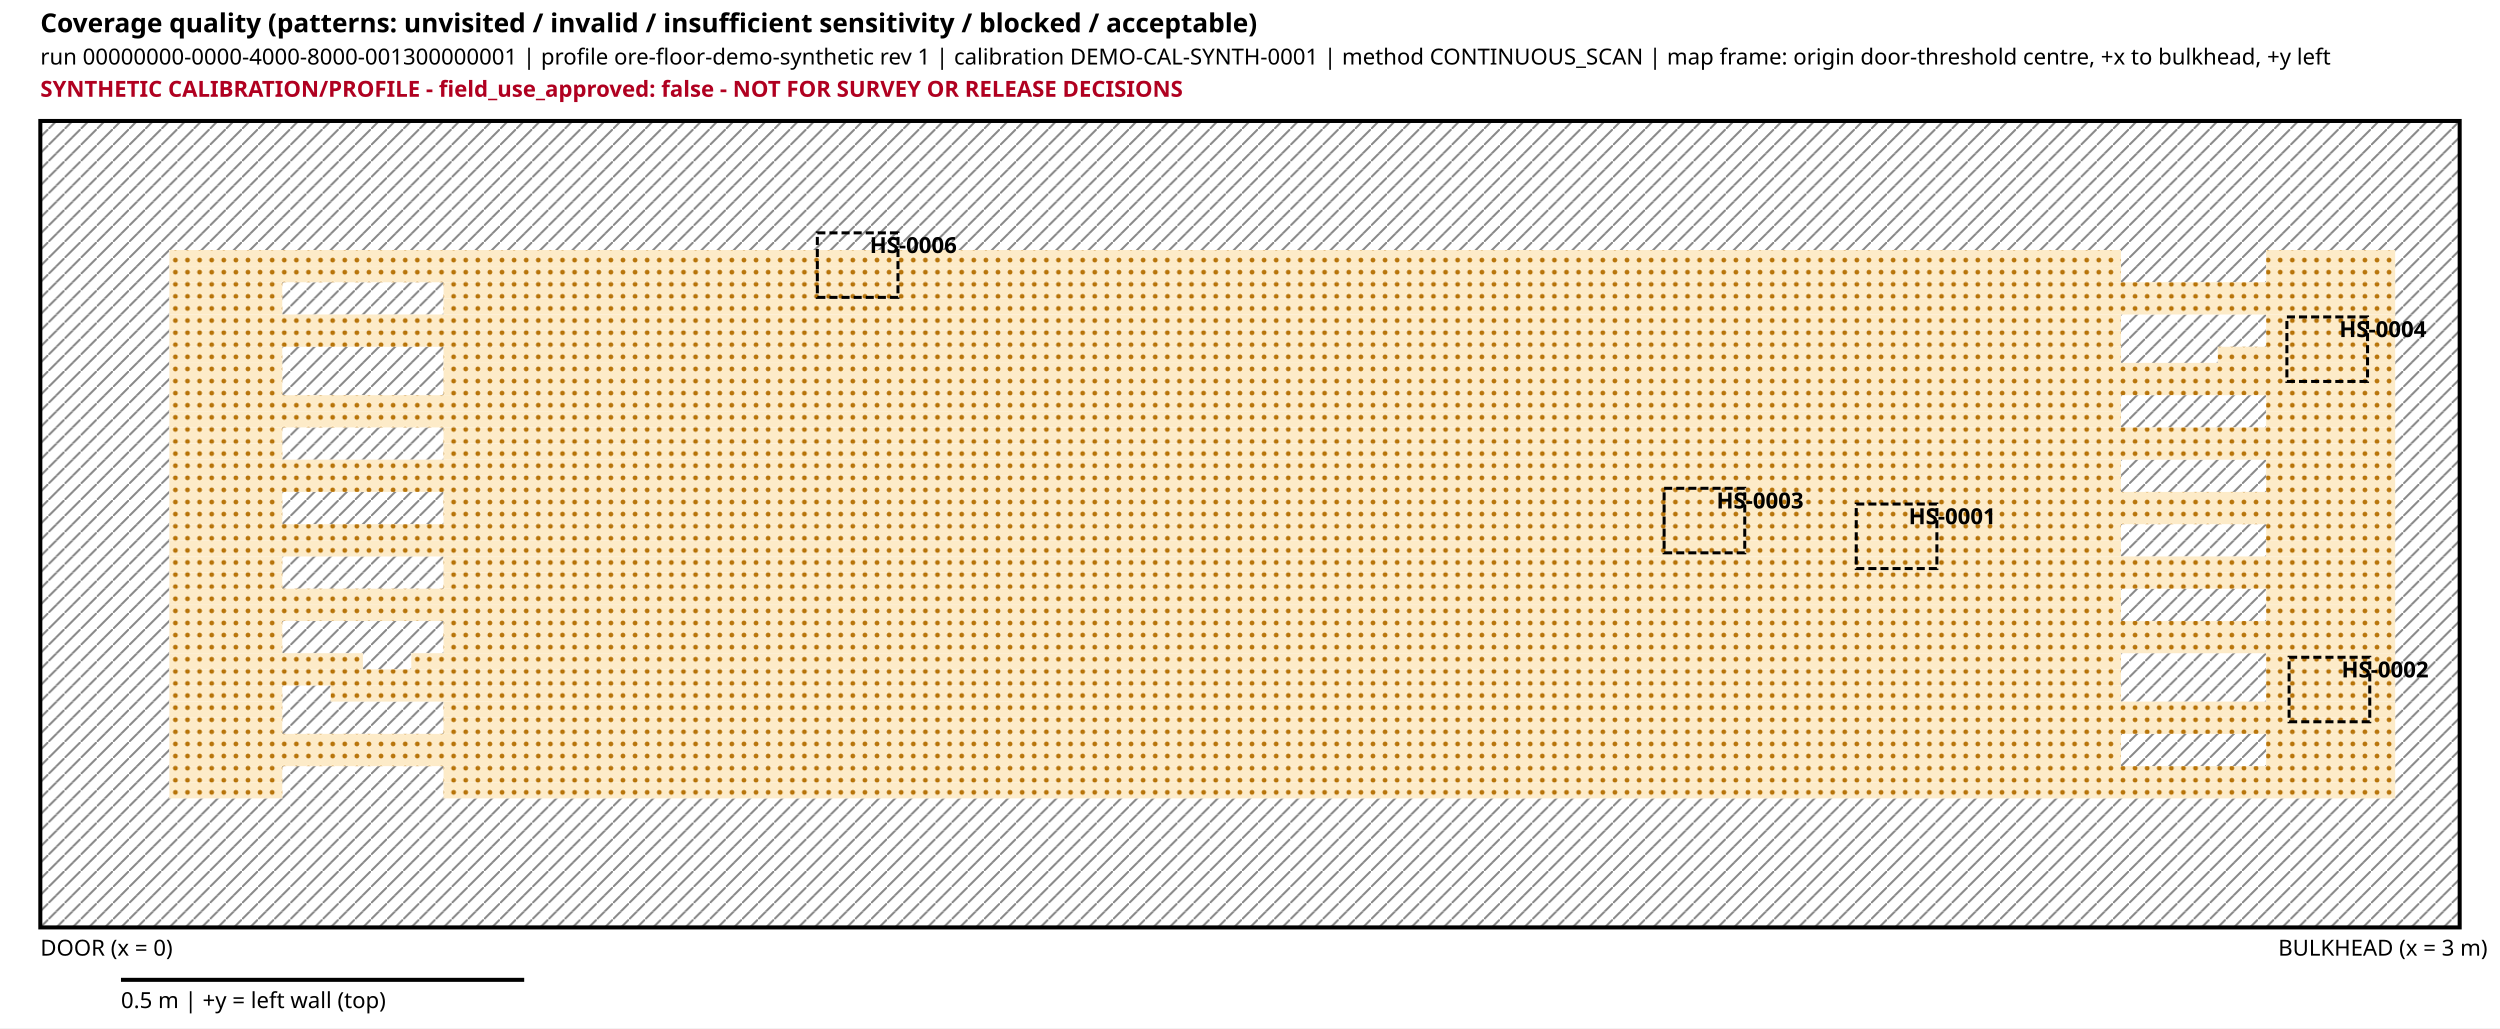
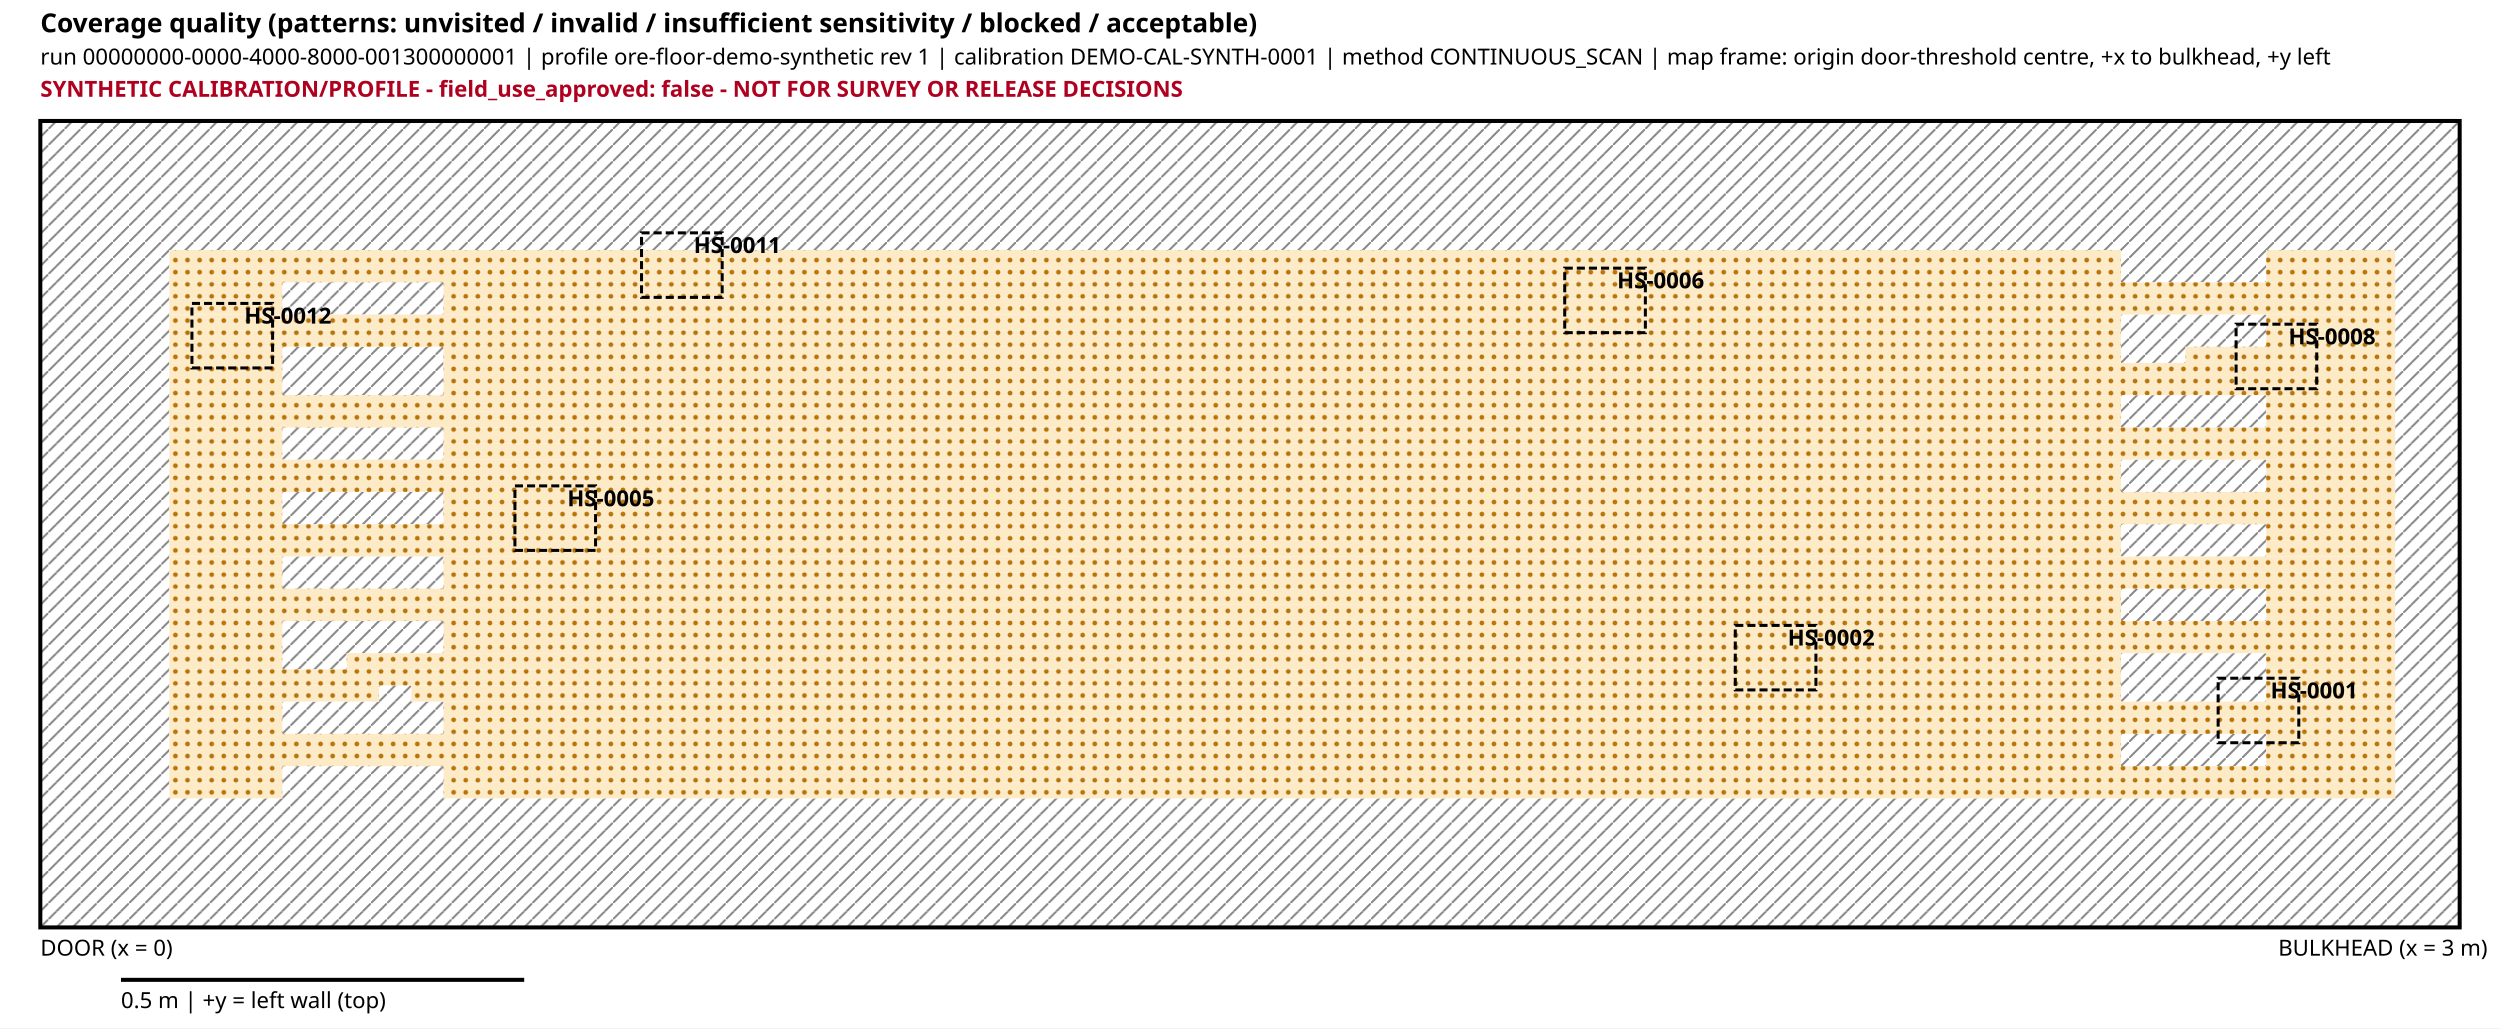
<svg xmlns="http://www.w3.org/2000/svg" width="1240" height="510" viewBox="0 0 1240 510" font-family="sans-serif" font-size="11">
  <defs>
    <pattern id="p-UNVISITED" width="8" height="8" patternUnits="userSpaceOnUse">
      <rect width="8" height="8" fill="#fff" />
      <path d="M0 8L8 0" stroke="#888" stroke-width="1" />
    </pattern>
    <pattern id="p-INVALID_DATA" width="8" height="8" patternUnits="userSpaceOnUse">
      <rect width="8" height="8" fill="#f6d5d5" />
      <path d="M0 0L8 8M0 8L8 0" stroke="#c83c3c" stroke-width="1" />
    </pattern>
    <pattern id="p-INSUFFICIENT_SENSITIVITY" width="6" height="6" patternUnits="userSpaceOnUse">
      <rect width="6" height="6" fill="#fdebc8" />
      <circle cx="3" cy="3" r="1.2" fill="#b9770e" />
    </pattern>
    <pattern id="p-BLOCKED" width="8" height="8" patternUnits="userSpaceOnUse">
      <rect width="8" height="8" fill="#e4dcf0" />
      <path d="M0 4H8" stroke="#785aa0" stroke-width="2" />
    </pattern>
    <pattern id="p-EXCLUDED" width="8" height="8" patternUnits="userSpaceOnUse">
      <rect width="8" height="8" fill="#5a5a5a" />
    </pattern>
    <pattern id="p-ACCEPTABLE" width="8" height="8" patternUnits="userSpaceOnUse">
      <rect width="8" height="8" fill="#2e8b57" />
    </pattern>
  </defs>
  <rect width="1240" height="510" fill="#fff" />
  <text x="20" y="16" font-size="13" font-weight="bold">Coverage quality (patterns: unvisited / invalid / insufficient sensitivity / blocked / acceptable)</text>
  <text x="20" y="32">run 00000000-0000-4000-8000-001300000001 | profile ore-floor-demo-synthetic rev 1 | calibration DEMO-CAL-SYNTH-0001 | method CONTINUOUS_SCAN | map frame: origin door-threshold centre, +x to bulkhead, +y left</text>
  <text x="20" y="48" fill="#b00020" font-weight="bold">SYNTHETIC CALIBRATION/PROFILE - field_use_approved: false - NOT FOR SURVEY OR RELEASE DECISIONS</text>
  <rect x="20.0" y="452.0" width="1200.0" height="8.0" fill="url(#p-UNVISITED)" />
  <rect x="20.0" y="444.0" width="1200.0" height="8.0" fill="url(#p-UNVISITED)" />
  <rect x="20.0" y="436.0" width="1200.0" height="8.0" fill="url(#p-UNVISITED)" />
  <rect x="20.0" y="428.0" width="1200.0" height="8.0" fill="url(#p-UNVISITED)" />
  <rect x="20.0" y="420.0" width="1200.0" height="8.0" fill="url(#p-UNVISITED)" />
  <rect x="20.0" y="412.0" width="1200.0" height="8.0" fill="url(#p-UNVISITED)" />
  <rect x="20.0" y="404.0" width="1200.0" height="8.0" fill="url(#p-UNVISITED)" />
  <rect x="20.0" y="396.0" width="1200.0" height="8.0" fill="url(#p-UNVISITED)" />
  <rect x="20.0" y="388.0" width="64.0" height="8.0" fill="url(#p-UNVISITED)" />
  <rect x="140.0" y="388.0" width="80.0" height="8.0" fill="url(#p-UNVISITED)" />
  <rect x="1188.0" y="388.0" width="32.0" height="8.0" fill="url(#p-UNVISITED)" />
  <rect x="20.0" y="380.0" width="64.0" height="8.0" fill="url(#p-UNVISITED)" />
  <rect x="140.0" y="380.0" width="80.0" height="8.0" fill="url(#p-UNVISITED)" />
  <rect x="1188.0" y="380.0" width="32.0" height="8.0" fill="url(#p-UNVISITED)" />
  <rect x="20.0" y="372.0" width="64.0" height="8.0" fill="url(#p-UNVISITED)" />
  <rect x="1052.0" y="372.0" width="72.0" height="8.0" fill="url(#p-UNVISITED)" />
  <rect x="1188.0" y="372.0" width="32.0" height="8.0" fill="url(#p-UNVISITED)" />
  <rect x="20.0" y="364.0" width="64.0" height="8.0" fill="url(#p-UNVISITED)" />
  <rect x="1052.0" y="364.0" width="72.0" height="8.0" fill="url(#p-UNVISITED)" />
  <rect x="1188.0" y="364.0" width="32.0" height="8.0" fill="url(#p-UNVISITED)" />
  <rect x="20.0" y="356.0" width="64.0" height="8.0" fill="url(#p-UNVISITED)" />
  <rect x="140.0" y="356.0" width="80.0" height="8.0" fill="url(#p-UNVISITED)" />
  <rect x="1188.0" y="356.0" width="32.0" height="8.0" fill="url(#p-UNVISITED)" />
  <rect x="20.0" y="348.0" width="64.0" height="8.0" fill="url(#p-UNVISITED)" />
  <rect x="140.0" y="348.0" width="80.0" height="8.0" fill="url(#p-UNVISITED)" />
  <rect x="1188.0" y="348.0" width="32.0" height="8.0" fill="url(#p-UNVISITED)" />
  <rect x="20.0" y="340.0" width="64.0" height="8.0" fill="url(#p-UNVISITED)" />
-   <rect x="140.0" y="340.0" width="24.0" height="8.0" fill="url(#p-UNVISITED)" />
+   <rect x="188.0" y="340.0" width="16.0" height="8.0" fill="url(#p-UNVISITED)" />
  <rect x="1052.0" y="340.0" width="72.0" height="8.0" fill="url(#p-UNVISITED)" />
  <rect x="1188.0" y="340.0" width="32.0" height="8.0" fill="url(#p-UNVISITED)" />
  <rect x="20.0" y="332.0" width="64.0" height="8.0" fill="url(#p-UNVISITED)" />
  <rect x="1052.0" y="332.0" width="72.0" height="8.0" fill="url(#p-UNVISITED)" />
  <rect x="1188.0" y="332.0" width="32.0" height="8.0" fill="url(#p-UNVISITED)" />
  <rect x="20.0" y="324.0" width="64.0" height="8.0" fill="url(#p-UNVISITED)" />
-   <rect x="180.0" y="324.0" width="24.0" height="8.0" fill="url(#p-UNVISITED)" />
+   <rect x="140.0" y="324.0" width="32.0" height="8.0" fill="url(#p-UNVISITED)" />
  <rect x="1052.0" y="324.0" width="72.0" height="8.0" fill="url(#p-UNVISITED)" />
  <rect x="1188.0" y="324.0" width="32.0" height="8.0" fill="url(#p-UNVISITED)" />
  <rect x="20.0" y="316.0" width="64.0" height="8.0" fill="url(#p-UNVISITED)" />
  <rect x="140.0" y="316.0" width="80.0" height="8.0" fill="url(#p-UNVISITED)" />
  <rect x="1188.0" y="316.0" width="32.0" height="8.0" fill="url(#p-UNVISITED)" />
  <rect x="20.0" y="308.0" width="64.0" height="8.0" fill="url(#p-UNVISITED)" />
  <rect x="140.0" y="308.0" width="80.0" height="8.0" fill="url(#p-UNVISITED)" />
  <rect x="1188.0" y="308.0" width="32.0" height="8.0" fill="url(#p-UNVISITED)" />
  <rect x="20.0" y="300.0" width="64.0" height="8.0" fill="url(#p-UNVISITED)" />
  <rect x="1052.0" y="300.0" width="72.0" height="8.0" fill="url(#p-UNVISITED)" />
  <rect x="1188.0" y="300.0" width="32.0" height="8.0" fill="url(#p-UNVISITED)" />
  <rect x="20.0" y="292.0" width="64.0" height="8.0" fill="url(#p-UNVISITED)" />
  <rect x="1052.0" y="292.0" width="72.0" height="8.0" fill="url(#p-UNVISITED)" />
  <rect x="1188.0" y="292.0" width="32.0" height="8.0" fill="url(#p-UNVISITED)" />
  <rect x="20.0" y="284.0" width="64.0" height="8.0" fill="url(#p-UNVISITED)" />
  <rect x="140.0" y="284.0" width="80.0" height="8.0" fill="url(#p-UNVISITED)" />
  <rect x="1188.0" y="284.0" width="32.0" height="8.0" fill="url(#p-UNVISITED)" />
  <rect x="20.0" y="276.0" width="64.0" height="8.0" fill="url(#p-UNVISITED)" />
  <rect x="140.0" y="276.0" width="80.0" height="8.0" fill="url(#p-UNVISITED)" />
  <rect x="1188.0" y="276.0" width="32.0" height="8.0" fill="url(#p-UNVISITED)" />
  <rect x="20.0" y="268.0" width="64.0" height="8.0" fill="url(#p-UNVISITED)" />
  <rect x="1052.0" y="268.0" width="72.0" height="8.0" fill="url(#p-UNVISITED)" />
  <rect x="1188.0" y="268.0" width="32.0" height="8.0" fill="url(#p-UNVISITED)" />
  <rect x="20.0" y="260.0" width="64.0" height="8.0" fill="url(#p-UNVISITED)" />
  <rect x="1052.0" y="260.0" width="72.0" height="8.0" fill="url(#p-UNVISITED)" />
  <rect x="1188.0" y="260.0" width="32.0" height="8.0" fill="url(#p-UNVISITED)" />
  <rect x="20.0" y="252.0" width="64.0" height="8.0" fill="url(#p-UNVISITED)" />
  <rect x="140.0" y="252.0" width="80.0" height="8.0" fill="url(#p-UNVISITED)" />
  <rect x="1188.0" y="252.0" width="32.0" height="8.0" fill="url(#p-UNVISITED)" />
  <rect x="20.0" y="244.0" width="64.0" height="8.0" fill="url(#p-UNVISITED)" />
  <rect x="140.0" y="244.0" width="80.0" height="8.0" fill="url(#p-UNVISITED)" />
  <rect x="1188.0" y="244.0" width="32.0" height="8.0" fill="url(#p-UNVISITED)" />
  <rect x="20.0" y="236.0" width="64.0" height="8.0" fill="url(#p-UNVISITED)" />
  <rect x="1052.0" y="236.0" width="72.0" height="8.0" fill="url(#p-UNVISITED)" />
  <rect x="1188.0" y="236.0" width="32.0" height="8.0" fill="url(#p-UNVISITED)" />
  <rect x="20.0" y="228.0" width="64.0" height="8.0" fill="url(#p-UNVISITED)" />
  <rect x="1052.0" y="228.0" width="72.0" height="8.0" fill="url(#p-UNVISITED)" />
  <rect x="1188.0" y="228.0" width="32.0" height="8.0" fill="url(#p-UNVISITED)" />
  <rect x="20.0" y="220.0" width="64.0" height="8.0" fill="url(#p-UNVISITED)" />
  <rect x="140.0" y="220.0" width="80.0" height="8.0" fill="url(#p-UNVISITED)" />
  <rect x="1188.0" y="220.0" width="32.0" height="8.0" fill="url(#p-UNVISITED)" />
  <rect x="20.0" y="212.0" width="64.0" height="8.0" fill="url(#p-UNVISITED)" />
  <rect x="140.0" y="212.0" width="80.0" height="8.0" fill="url(#p-UNVISITED)" />
  <rect x="1188.0" y="212.0" width="32.0" height="8.0" fill="url(#p-UNVISITED)" />
  <rect x="20.0" y="204.0" width="64.0" height="8.0" fill="url(#p-UNVISITED)" />
  <rect x="1052.0" y="204.0" width="72.0" height="8.0" fill="url(#p-UNVISITED)" />
  <rect x="1188.0" y="204.0" width="32.0" height="8.0" fill="url(#p-UNVISITED)" />
  <rect x="20.0" y="196.0" width="64.0" height="8.0" fill="url(#p-UNVISITED)" />
  <rect x="1052.0" y="196.0" width="72.0" height="8.0" fill="url(#p-UNVISITED)" />
  <rect x="1188.0" y="196.0" width="32.0" height="8.0" fill="url(#p-UNVISITED)" />
  <rect x="20.0" y="188.0" width="64.0" height="8.0" fill="url(#p-UNVISITED)" />
  <rect x="140.0" y="188.0" width="80.0" height="8.0" fill="url(#p-UNVISITED)" />
  <rect x="1188.0" y="188.0" width="32.0" height="8.0" fill="url(#p-UNVISITED)" />
  <rect x="20.0" y="180.0" width="64.0" height="8.0" fill="url(#p-UNVISITED)" />
  <rect x="140.0" y="180.0" width="80.0" height="8.0" fill="url(#p-UNVISITED)" />
  <rect x="1188.0" y="180.0" width="32.0" height="8.0" fill="url(#p-UNVISITED)" />
  <rect x="20.0" y="172.0" width="64.0" height="8.0" fill="url(#p-UNVISITED)" />
  <rect x="140.0" y="172.0" width="80.0" height="8.0" fill="url(#p-UNVISITED)" />
-   <rect x="1052.0" y="172.0" width="48.0" height="8.0" fill="url(#p-UNVISITED)" />
+   <rect x="1052.0" y="172.0" width="32.0" height="8.0" fill="url(#p-UNVISITED)" />
  <rect x="1188.0" y="172.0" width="32.0" height="8.0" fill="url(#p-UNVISITED)" />
  <rect x="20.0" y="164.0" width="64.0" height="8.0" fill="url(#p-UNVISITED)" />
  <rect x="1052.0" y="164.0" width="72.0" height="8.0" fill="url(#p-UNVISITED)" />
  <rect x="1188.0" y="164.0" width="32.0" height="8.0" fill="url(#p-UNVISITED)" />
  <rect x="20.0" y="156.0" width="64.0" height="8.0" fill="url(#p-UNVISITED)" />
  <rect x="1052.0" y="156.0" width="72.0" height="8.0" fill="url(#p-UNVISITED)" />
  <rect x="1188.0" y="156.0" width="32.0" height="8.0" fill="url(#p-UNVISITED)" />
  <rect x="20.0" y="148.0" width="64.0" height="8.0" fill="url(#p-UNVISITED)" />
  <rect x="140.0" y="148.0" width="80.0" height="8.0" fill="url(#p-UNVISITED)" />
  <rect x="1188.0" y="148.0" width="32.0" height="8.0" fill="url(#p-UNVISITED)" />
  <rect x="20.0" y="140.0" width="64.0" height="8.0" fill="url(#p-UNVISITED)" />
  <rect x="140.0" y="140.0" width="80.0" height="8.0" fill="url(#p-UNVISITED)" />
  <rect x="1188.0" y="140.0" width="32.0" height="8.0" fill="url(#p-UNVISITED)" />
  <rect x="20.0" y="132.0" width="64.0" height="8.0" fill="url(#p-UNVISITED)" />
  <rect x="1052.0" y="132.0" width="72.0" height="8.0" fill="url(#p-UNVISITED)" />
  <rect x="1188.0" y="132.0" width="32.0" height="8.0" fill="url(#p-UNVISITED)" />
  <rect x="20.0" y="124.0" width="64.0" height="8.0" fill="url(#p-UNVISITED)" />
  <rect x="1052.0" y="124.0" width="72.0" height="8.0" fill="url(#p-UNVISITED)" />
  <rect x="1188.0" y="124.0" width="32.0" height="8.0" fill="url(#p-UNVISITED)" />
  <rect x="20.0" y="116.0" width="1200.0" height="8.0" fill="url(#p-UNVISITED)" />
  <rect x="20.0" y="108.0" width="1200.0" height="8.0" fill="url(#p-UNVISITED)" />
  <rect x="20.0" y="100.0" width="1200.0" height="8.0" fill="url(#p-UNVISITED)" />
  <rect x="20.0" y="92.0" width="1200.0" height="8.0" fill="url(#p-UNVISITED)" />
  <rect x="20.0" y="84.0" width="1200.0" height="8.0" fill="url(#p-UNVISITED)" />
  <rect x="20.0" y="76.0" width="1200.0" height="8.0" fill="url(#p-UNVISITED)" />
  <rect x="20.0" y="68.0" width="1200.0" height="8.0" fill="url(#p-UNVISITED)" />
  <rect x="20.0" y="60.0" width="1200.0" height="8.0" fill="url(#p-UNVISITED)" />
  <rect x="84.0" y="388.0" width="56.0" height="8.0" fill="url(#p-INSUFFICIENT_SENSITIVITY)" />
  <rect x="220.0" y="388.0" width="968.0" height="8.0" fill="url(#p-INSUFFICIENT_SENSITIVITY)" />
  <rect x="84.0" y="380.0" width="56.0" height="8.0" fill="url(#p-INSUFFICIENT_SENSITIVITY)" />
  <rect x="220.0" y="380.0" width="968.0" height="8.0" fill="url(#p-INSUFFICIENT_SENSITIVITY)" />
  <rect x="84.0" y="372.0" width="968.0" height="8.0" fill="url(#p-INSUFFICIENT_SENSITIVITY)" />
  <rect x="1124.0" y="372.0" width="64.0" height="8.0" fill="url(#p-INSUFFICIENT_SENSITIVITY)" />
  <rect x="84.0" y="364.0" width="968.0" height="8.0" fill="url(#p-INSUFFICIENT_SENSITIVITY)" />
  <rect x="1124.0" y="364.0" width="64.0" height="8.0" fill="url(#p-INSUFFICIENT_SENSITIVITY)" />
  <rect x="84.0" y="356.0" width="56.0" height="8.0" fill="url(#p-INSUFFICIENT_SENSITIVITY)" />
  <rect x="220.0" y="356.0" width="968.0" height="8.0" fill="url(#p-INSUFFICIENT_SENSITIVITY)" />
  <rect x="84.0" y="348.0" width="56.0" height="8.0" fill="url(#p-INSUFFICIENT_SENSITIVITY)" />
  <rect x="220.0" y="348.0" width="968.0" height="8.0" fill="url(#p-INSUFFICIENT_SENSITIVITY)" />
-   <rect x="84.0" y="340.0" width="56.0" height="8.0" fill="url(#p-INSUFFICIENT_SENSITIVITY)" />
-   <rect x="164.0" y="340.0" width="888.0" height="8.0" fill="url(#p-INSUFFICIENT_SENSITIVITY)" />
+   <rect x="84.0" y="340.0" width="104.0" height="8.0" fill="url(#p-INSUFFICIENT_SENSITIVITY)" />
+   <rect x="204.0" y="340.0" width="848.0" height="8.0" fill="url(#p-INSUFFICIENT_SENSITIVITY)" />
  <rect x="1124.0" y="340.0" width="64.0" height="8.0" fill="url(#p-INSUFFICIENT_SENSITIVITY)" />
  <rect x="84.0" y="332.0" width="968.0" height="8.0" fill="url(#p-INSUFFICIENT_SENSITIVITY)" />
  <rect x="1124.0" y="332.0" width="64.0" height="8.0" fill="url(#p-INSUFFICIENT_SENSITIVITY)" />
-   <rect x="84.0" y="324.0" width="96.0" height="8.0" fill="url(#p-INSUFFICIENT_SENSITIVITY)" />
-   <rect x="204.0" y="324.0" width="848.0" height="8.0" fill="url(#p-INSUFFICIENT_SENSITIVITY)" />
+   <rect x="84.0" y="324.0" width="56.0" height="8.0" fill="url(#p-INSUFFICIENT_SENSITIVITY)" />
+   <rect x="172.0" y="324.0" width="880.0" height="8.0" fill="url(#p-INSUFFICIENT_SENSITIVITY)" />
  <rect x="1124.0" y="324.0" width="64.0" height="8.0" fill="url(#p-INSUFFICIENT_SENSITIVITY)" />
  <rect x="84.0" y="316.0" width="56.0" height="8.0" fill="url(#p-INSUFFICIENT_SENSITIVITY)" />
  <rect x="220.0" y="316.0" width="968.0" height="8.0" fill="url(#p-INSUFFICIENT_SENSITIVITY)" />
  <rect x="84.0" y="308.0" width="56.0" height="8.0" fill="url(#p-INSUFFICIENT_SENSITIVITY)" />
  <rect x="220.0" y="308.0" width="968.0" height="8.0" fill="url(#p-INSUFFICIENT_SENSITIVITY)" />
  <rect x="84.0" y="300.0" width="968.0" height="8.0" fill="url(#p-INSUFFICIENT_SENSITIVITY)" />
  <rect x="1124.0" y="300.0" width="64.0" height="8.0" fill="url(#p-INSUFFICIENT_SENSITIVITY)" />
  <rect x="84.0" y="292.0" width="968.0" height="8.0" fill="url(#p-INSUFFICIENT_SENSITIVITY)" />
  <rect x="1124.0" y="292.0" width="64.0" height="8.0" fill="url(#p-INSUFFICIENT_SENSITIVITY)" />
  <rect x="84.0" y="284.0" width="56.0" height="8.0" fill="url(#p-INSUFFICIENT_SENSITIVITY)" />
  <rect x="220.0" y="284.0" width="968.0" height="8.0" fill="url(#p-INSUFFICIENT_SENSITIVITY)" />
  <rect x="84.0" y="276.0" width="56.0" height="8.0" fill="url(#p-INSUFFICIENT_SENSITIVITY)" />
  <rect x="220.0" y="276.0" width="968.0" height="8.0" fill="url(#p-INSUFFICIENT_SENSITIVITY)" />
  <rect x="84.0" y="268.0" width="968.0" height="8.0" fill="url(#p-INSUFFICIENT_SENSITIVITY)" />
  <rect x="1124.0" y="268.0" width="64.0" height="8.0" fill="url(#p-INSUFFICIENT_SENSITIVITY)" />
  <rect x="84.0" y="260.0" width="968.0" height="8.0" fill="url(#p-INSUFFICIENT_SENSITIVITY)" />
  <rect x="1124.0" y="260.0" width="64.0" height="8.0" fill="url(#p-INSUFFICIENT_SENSITIVITY)" />
  <rect x="84.0" y="252.0" width="56.0" height="8.0" fill="url(#p-INSUFFICIENT_SENSITIVITY)" />
  <rect x="220.0" y="252.0" width="968.0" height="8.0" fill="url(#p-INSUFFICIENT_SENSITIVITY)" />
  <rect x="84.0" y="244.0" width="56.0" height="8.0" fill="url(#p-INSUFFICIENT_SENSITIVITY)" />
  <rect x="220.0" y="244.0" width="968.0" height="8.0" fill="url(#p-INSUFFICIENT_SENSITIVITY)" />
  <rect x="84.0" y="236.0" width="968.0" height="8.0" fill="url(#p-INSUFFICIENT_SENSITIVITY)" />
  <rect x="1124.0" y="236.0" width="64.0" height="8.0" fill="url(#p-INSUFFICIENT_SENSITIVITY)" />
  <rect x="84.0" y="228.0" width="968.0" height="8.0" fill="url(#p-INSUFFICIENT_SENSITIVITY)" />
  <rect x="1124.0" y="228.0" width="64.0" height="8.0" fill="url(#p-INSUFFICIENT_SENSITIVITY)" />
  <rect x="84.0" y="220.0" width="56.0" height="8.0" fill="url(#p-INSUFFICIENT_SENSITIVITY)" />
  <rect x="220.0" y="220.0" width="968.0" height="8.0" fill="url(#p-INSUFFICIENT_SENSITIVITY)" />
  <rect x="84.0" y="212.0" width="56.0" height="8.0" fill="url(#p-INSUFFICIENT_SENSITIVITY)" />
  <rect x="220.0" y="212.0" width="968.0" height="8.0" fill="url(#p-INSUFFICIENT_SENSITIVITY)" />
  <rect x="84.0" y="204.0" width="968.0" height="8.0" fill="url(#p-INSUFFICIENT_SENSITIVITY)" />
  <rect x="1124.0" y="204.0" width="64.0" height="8.0" fill="url(#p-INSUFFICIENT_SENSITIVITY)" />
  <rect x="84.0" y="196.0" width="968.0" height="8.0" fill="url(#p-INSUFFICIENT_SENSITIVITY)" />
  <rect x="1124.0" y="196.0" width="64.0" height="8.0" fill="url(#p-INSUFFICIENT_SENSITIVITY)" />
  <rect x="84.0" y="188.0" width="56.0" height="8.0" fill="url(#p-INSUFFICIENT_SENSITIVITY)" />
  <rect x="220.0" y="188.0" width="968.0" height="8.0" fill="url(#p-INSUFFICIENT_SENSITIVITY)" />
  <rect x="84.0" y="180.0" width="56.0" height="8.0" fill="url(#p-INSUFFICIENT_SENSITIVITY)" />
  <rect x="220.0" y="180.0" width="968.0" height="8.0" fill="url(#p-INSUFFICIENT_SENSITIVITY)" />
  <rect x="84.0" y="172.0" width="56.0" height="8.0" fill="url(#p-INSUFFICIENT_SENSITIVITY)" />
  <rect x="220.0" y="172.0" width="832.0" height="8.0" fill="url(#p-INSUFFICIENT_SENSITIVITY)" />
-   <rect x="1100.0" y="172.0" width="88.0" height="8.0" fill="url(#p-INSUFFICIENT_SENSITIVITY)" />
+   <rect x="1084.0" y="172.0" width="104.0" height="8.0" fill="url(#p-INSUFFICIENT_SENSITIVITY)" />
  <rect x="84.0" y="164.0" width="968.0" height="8.0" fill="url(#p-INSUFFICIENT_SENSITIVITY)" />
  <rect x="1124.0" y="164.0" width="64.0" height="8.0" fill="url(#p-INSUFFICIENT_SENSITIVITY)" />
  <rect x="84.0" y="156.0" width="968.0" height="8.0" fill="url(#p-INSUFFICIENT_SENSITIVITY)" />
  <rect x="1124.0" y="156.0" width="64.0" height="8.0" fill="url(#p-INSUFFICIENT_SENSITIVITY)" />
  <rect x="84.0" y="148.0" width="56.0" height="8.0" fill="url(#p-INSUFFICIENT_SENSITIVITY)" />
  <rect x="220.0" y="148.0" width="968.0" height="8.0" fill="url(#p-INSUFFICIENT_SENSITIVITY)" />
  <rect x="84.0" y="140.0" width="56.0" height="8.0" fill="url(#p-INSUFFICIENT_SENSITIVITY)" />
  <rect x="220.0" y="140.0" width="968.0" height="8.0" fill="url(#p-INSUFFICIENT_SENSITIVITY)" />
  <rect x="84.0" y="132.0" width="968.0" height="8.0" fill="url(#p-INSUFFICIENT_SENSITIVITY)" />
  <rect x="1124.0" y="132.0" width="64.0" height="8.0" fill="url(#p-INSUFFICIENT_SENSITIVITY)" />
  <rect x="84.0" y="124.0" width="968.0" height="8.0" fill="url(#p-INSUFFICIENT_SENSITIVITY)" />
  <rect x="1124.0" y="124.0" width="64.0" height="8.0" fill="url(#p-INSUFFICIENT_SENSITIVITY)" />
  <rect x="20.0" y="60.0" width="1200.0" height="400.0" fill="none" stroke="#000" stroke-width="2" />
  <text x="20.0" y="474.0">DOOR (x = 0)</text>
  <text x="1130.0" y="474.0">BULKHEAD (x = 3 m)</text>
  <line x1="60.0" y1="486.0" x2="260.0" y2="486.0" stroke="#000" stroke-width="2" />
  <text x="60.0" y="500.0">0.5 m | +y = left wall (top)</text>
-   <polygon points="960.7,250.0 920.7,250.0 920.7,282.0 960.7,282.0" fill="none" stroke="#000" stroke-width="1.5" stroke-dasharray="4 2" />
-   <text x="946.7" y="260.0" font-weight="bold">HS-0001</text>
-   <polygon points="1135.4,358.0 1175.4,358.0 1175.4,326.0 1135.4,326.0" fill="none" stroke="#000" stroke-width="1.5" stroke-dasharray="4 2" />
-   <text x="1161.4" y="336.0" font-weight="bold">HS-0002</text>
-   <polygon points="825.4,274.2 865.4,274.2 865.4,242.2 825.4,242.2" fill="none" stroke="#000" stroke-width="1.5" stroke-dasharray="4 2" />
-   <text x="851.4" y="252.2" font-weight="bold">HS-0003</text>
-   <polygon points="1134.3,189.2 1174.3,189.2 1174.3,157.2 1134.3,157.2" fill="none" stroke="#000" stroke-width="1.5" stroke-dasharray="4 2" />
-   <text x="1160.3" y="167.2" font-weight="bold">HS-0004</text>
-   <polygon points="445.4,115.5 405.4,115.5 405.4,147.5 445.4,147.5" fill="none" stroke="#000" stroke-width="1.5" stroke-dasharray="4 2" />
-   <text x="431.4" y="125.5" font-weight="bold">HS-0006</text>
+   <polygon points="1100.2,368.4 1140.2,368.4 1140.2,336.4 1100.2,336.4" fill="none" stroke="#000" stroke-width="1.5" stroke-dasharray="4 2" />
+   <text x="1126.2" y="346.4" font-weight="bold">HS-0001</text>
+   <polygon points="860.7,342.2 900.7,342.2 900.7,310.2 860.7,310.2" fill="none" stroke="#000" stroke-width="1.5" stroke-dasharray="4 2" />
+   <text x="886.7" y="320.2" font-weight="bold">HS-0002</text>
+   <polygon points="255.4,273.0 295.4,273.0 295.4,241.0 255.4,241.0" fill="none" stroke="#000" stroke-width="1.5" stroke-dasharray="4 2" />
+   <text x="281.4" y="251.1" font-weight="bold">HS-0005</text>
+   <polygon points="776.1,165.0 816.1,165.0 816.1,133.0 776.1,133.0" fill="none" stroke="#000" stroke-width="1.5" stroke-dasharray="4 2" />
+   <text x="802.1" y="143.0" font-weight="bold">HS-0006</text>
+   <polygon points="1109.1,192.8 1149.1,192.8 1149.1,160.8 1109.1,160.8" fill="none" stroke="#000" stroke-width="1.5" stroke-dasharray="4 2" />
+   <text x="1135.1" y="170.8" font-weight="bold">HS-0008</text>
+   <polygon points="358.2,115.5 318.2,115.5 318.2,147.5 358.2,147.5" fill="none" stroke="#000" stroke-width="1.5" stroke-dasharray="4 2" />
+   <text x="344.1" y="125.5" font-weight="bold">HS-0011</text>
+   <polygon points="135.2,150.5 95.2,150.5 95.2,182.5 135.2,182.5" fill="none" stroke="#000" stroke-width="1.5" stroke-dasharray="4 2" />
+   <text x="121.2" y="160.5" font-weight="bold">HS-0012</text>
</svg>
